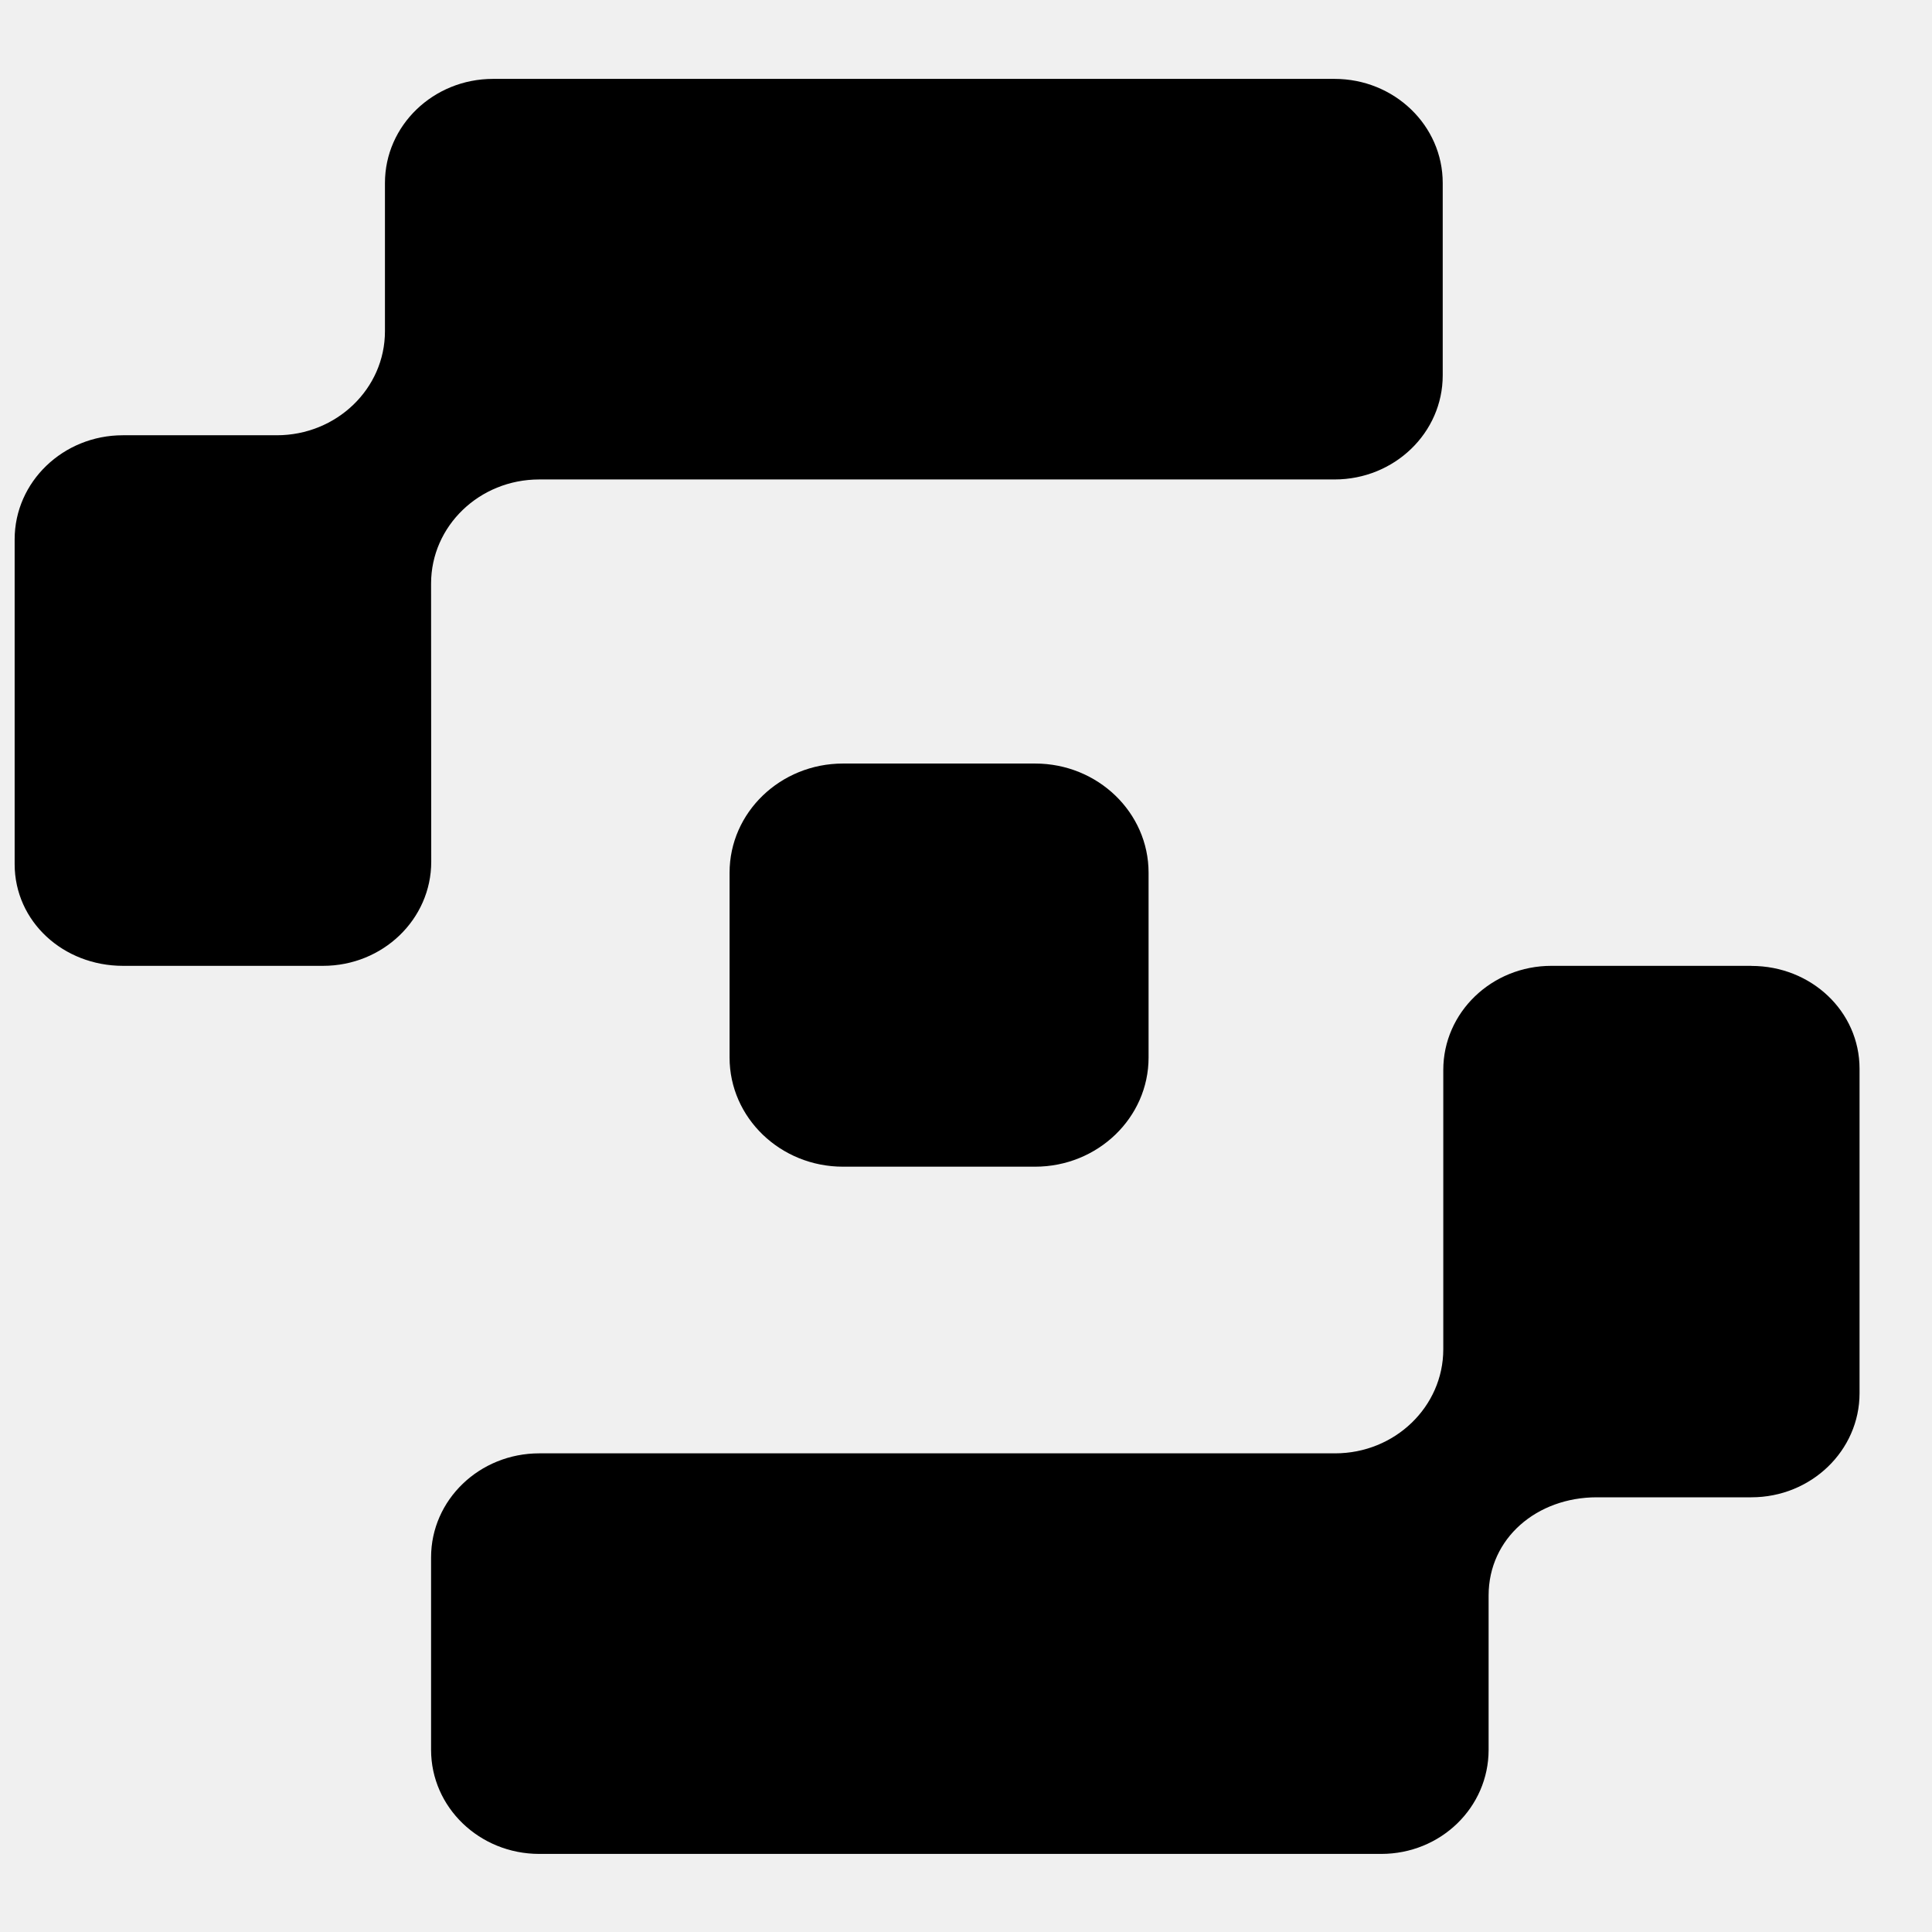
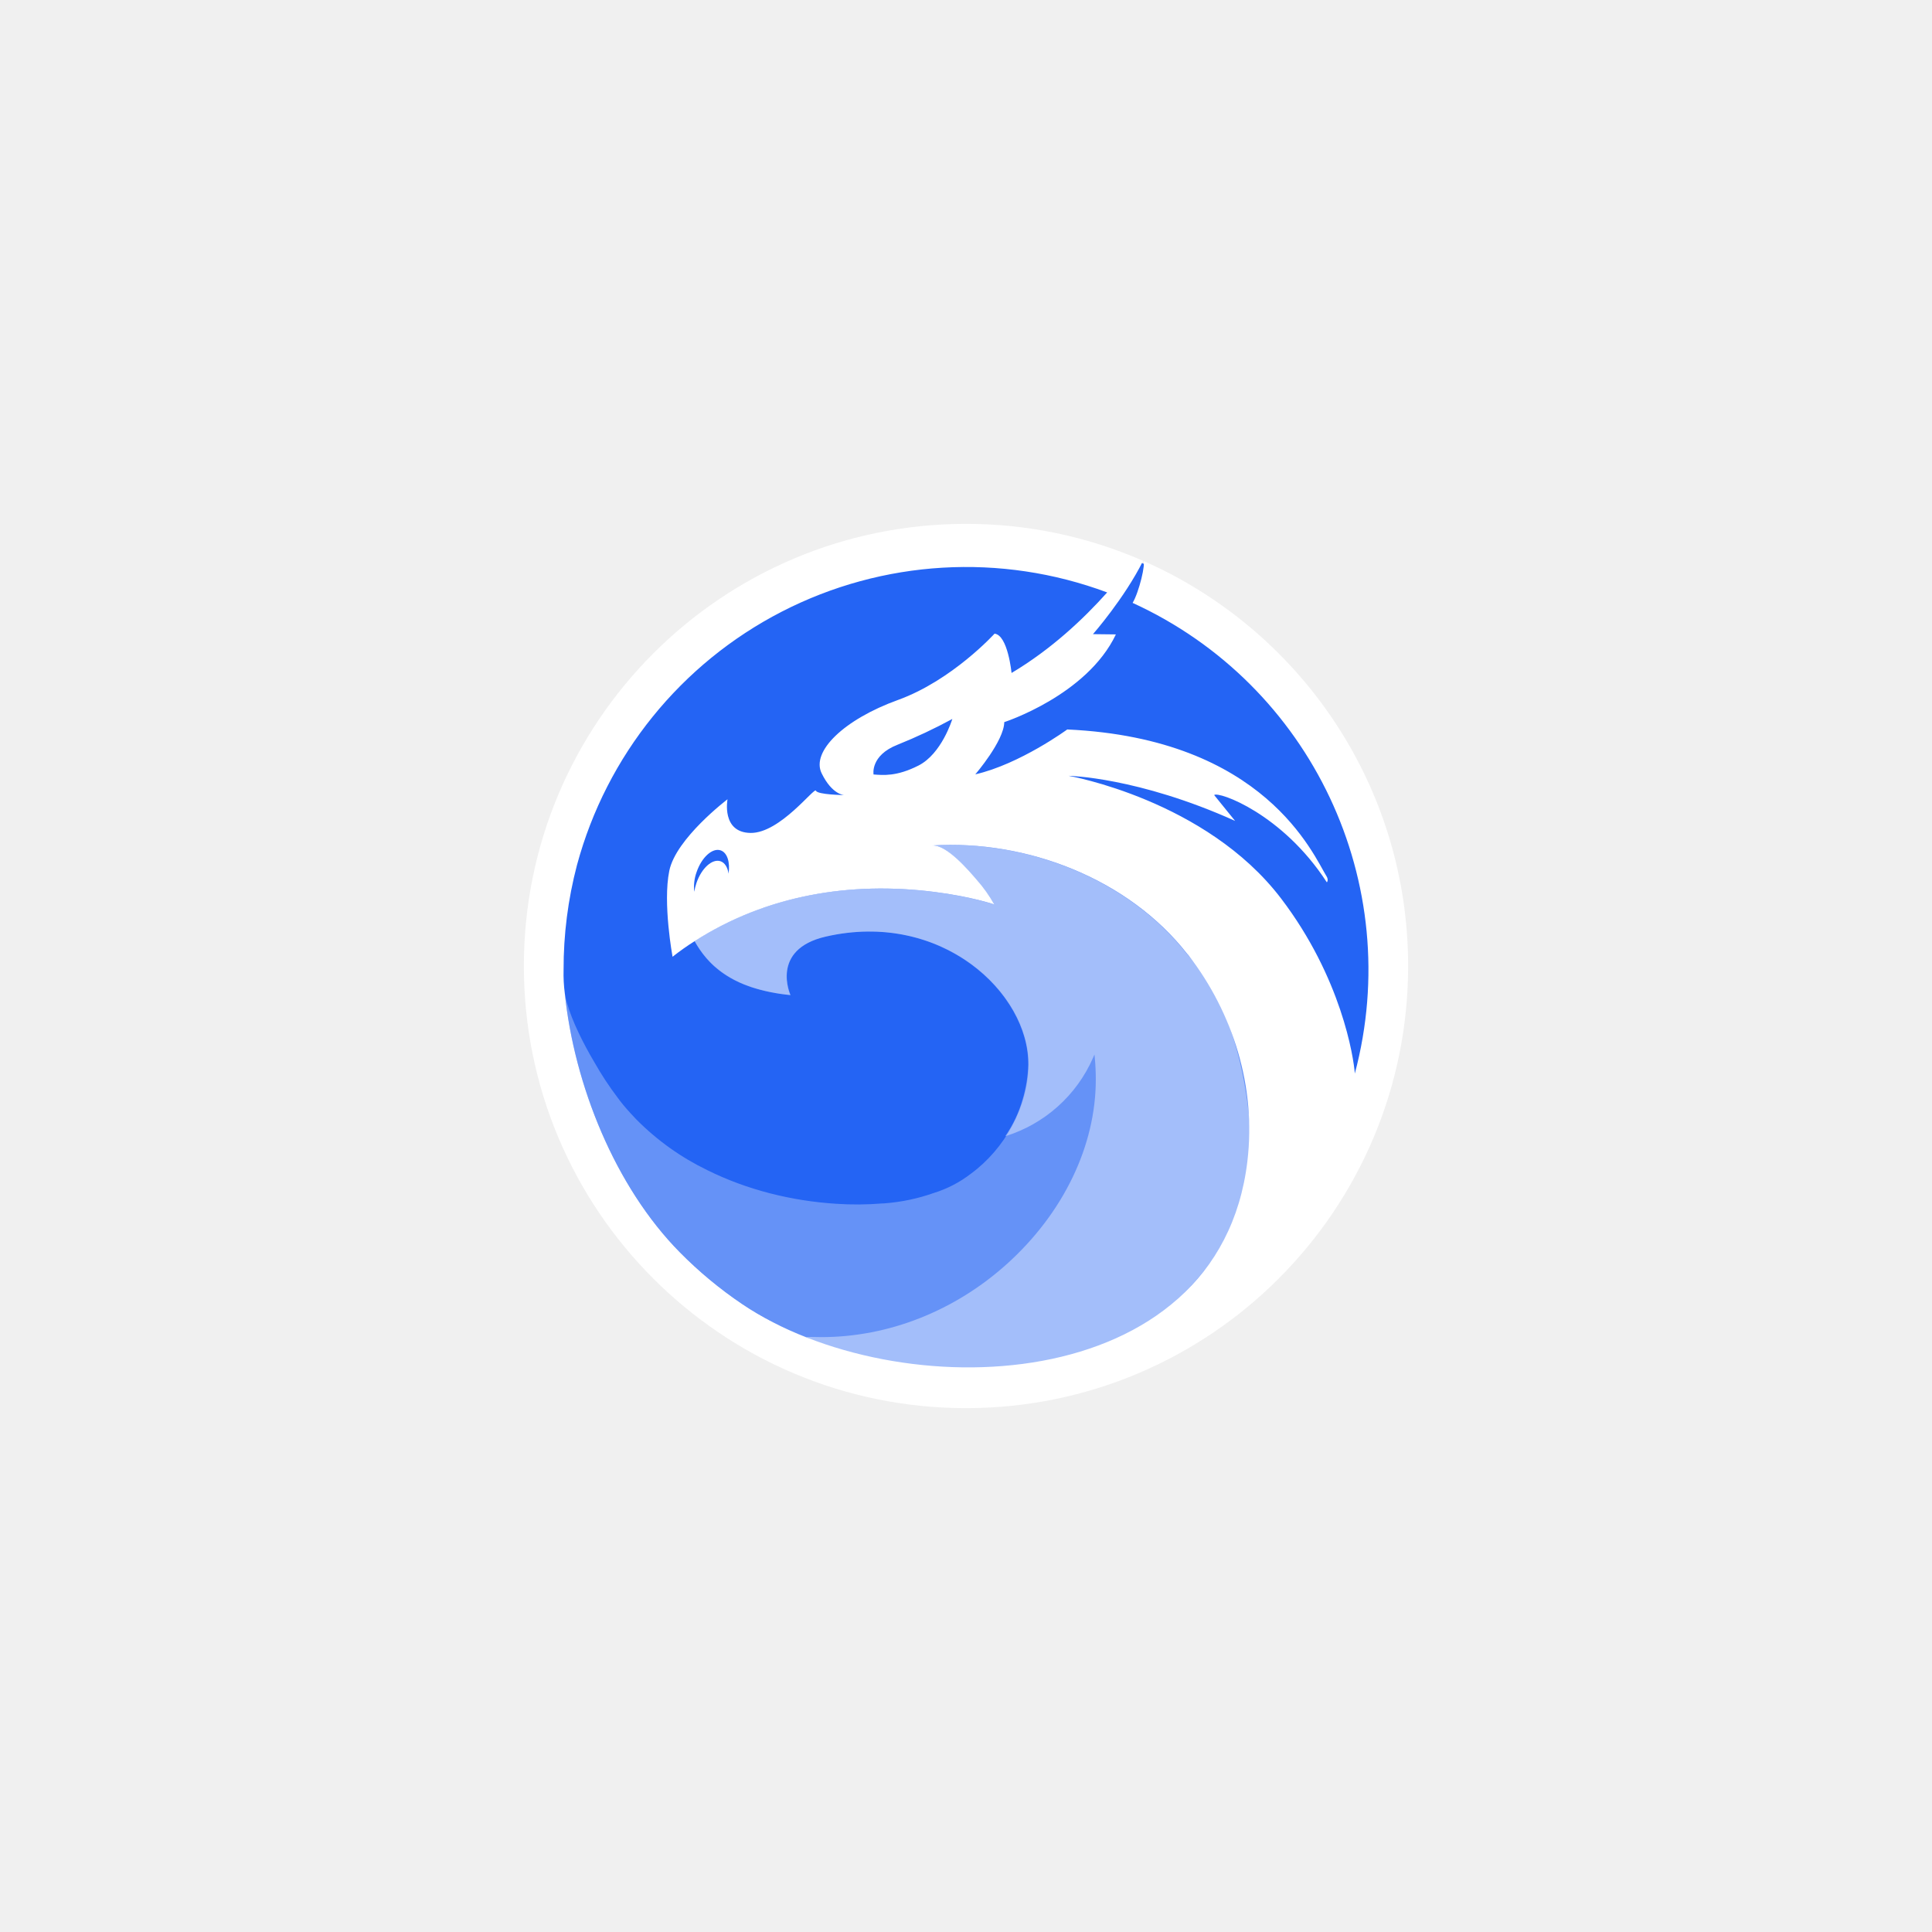
- <svg xmlns="http://www.w3.org/2000/svg" width="384" height="384" viewBox="0 0 24 24" fill="none">
-   <path d="M21.757 11.998h-2.485c-.742 0-1.343.579-1.343 1.293v3.47c0 .714-.602 1.293-1.344 1.293H6.699c-.743 0-1.344.578-1.344 1.292v2.391c0 .714.601 1.293 1.344 1.293h10.458c.742 0 1.335-.579 1.335-1.293V19.82c0-.714.602-1.22 1.344-1.22h1.92c.743 0 1.344-.58 1.344-1.293v-4.03c0-.714-.601-1.278-1.343-1.278ZM5.355 7.249c0-.714.6-1.293 1.343-1.293h9.88c.743 0 1.344-.579 1.344-1.293v-2.39c0-.714-.601-1.293-1.344-1.293H6.125c-.742 0-1.343.579-1.343 1.293v1.842c0 .714-.602 1.292-1.344 1.292H1.526C.784 5.407.182 5.986.182 6.7v4.034c0 .714.604 1.264 1.346 1.264h2.485c.743 0 1.344-.579 1.344-1.293L5.355 7.25ZM10.472 9.485h2.387c.778 0 1.409.608 1.409 1.356v2.296c0 .748-.632 1.356-1.41 1.356h-2.386c-.778 0-1.409-.608-1.409-1.356v-2.296c0-.749.632-1.356 1.409-1.356Z" fill="currentColor" />
+ <svg xmlns="http://www.w3.org/2000/svg" id="Layer_1" data-name="Layer 1" viewBox="0 0 1024 1024">
+   <defs>
+     <style>.cls-1{fill:#2464f4;}.cls-2{isolation:isolate;}.cls-3,.cls-4,.cls-5{fill:#fff;}.cls-3{opacity:0.3;}.cls-5{opacity:0.4;}</style>
+   </defs>
+   <circle class="cls-1" cx="512" cy="512" r="233" />
+   <g class="cls-2">
+     <path class="cls-3" d="M629.26,505.64c-31.14-39.85-85.18-60.67-135.13-57.52,7.56-.48,19.2,13.12,23.6,18.25a73.42,73.42,0,0,1,9.14,12.87l-.09,0,.05.09-.06,0h0s-11.81-4.09-31.66-6.6c-44.49-5.63-88.83,1.7-126.9,26.06h0a52.13,52.13,0,0,0,9.14,12.1l.52.51.09.08A55.45,55.45,0,0,0,397,522.72l1.29.45.3.1a95.56,95.56,0,0,0,20.43,4.13h0s-11-24.18,18.7-31A103.68,103.68,0,0,1,460,493.73c49.94-.49,85.55,37.36,85.15,70.69-.26,22.33-12.56,44.45-30.54,57.66A62,62,0,0,1,495,632.28a101.07,101.07,0,0,1-26,5.5l-.6.06-.64,0a164.69,164.69,0,0,1-24.71.18c-23.39-1.5-47.05-7.32-68.21-17.84a136.55,136.55,0,0,1-37.47-26.76l-.49-.51q-1.14-1.19-2.25-2.4l-.78-.86-.65-.72a84.43,84.43,0,0,1-5.92-7.26,167.13,167.13,0,0,1-12.06-18.33c-6.22-10.51-12-22.15-14.64-31.59a38.69,38.69,0,0,1-1.23-5.37c5,48.35,26.49,102.44,61,137.34a216.91,216.91,0,0,0,33,27.4c82,55.35,255.4,54.39,270.3-71.53,4.64-39.22-9.88-82.3-33.81-113.39C629.65,506.05,629.46,505.84,629.26,505.64Z" />
+     <path class="cls-4" d="M605.91,297.26c1.55,1.07-2.22,16.69-5.6,22.28A213.82,213.82,0,0,1,718.09,569c-.64-8.64-7.07-50.73-39.1-92.8-39.83-52.3-112.61-65-112.61-65s36.66.65,88.24,23.89l-11.09-13.7c2.25-2.12,36.14,9.85,59.66,46.17.21.27,1-1.27,0-2.93-7.16-11.61-32.73-73.16-137.53-78,0,0-25.07,18.36-48.73,23.8,0,0,15.23-17.7,15.35-27.69,0,0,43.77-14.14,59.17-46.49l-12.15-.14s16.66-19,26.57-38.85A233.43,233.43,0,0,0,512,277.66c-129.42,0-234.34,104.92-234.34,234.34S382.58,746.34,512,746.34,746.34,641.42,746.34,512C746.34,416,688.58,333.46,605.91,297.26Zm55.24,318.15c-14.89,125.92-185.81,131.11-267.8,75.76a216.91,216.91,0,0,1-33-27.4c-34.49-34.9-56-89-61-137.34a79.36,79.36,0,0,1-.64-12.32,216.43,216.43,0,0,1,7.1-55.61A213.7,213.7,0,0,1,586.82,314c-12.63,14.15-29.71,30.2-50.68,42.69,0,0-1.91-20-9-20.84,0,0-22.46,24.76-51.18,35.14s-46.08,27.33-40.49,38.83,12,11.59,12,11.59-14.29-.18-15-2.33-19,22.58-34.63,22.39-12.24-17.84-12.24-17.84-27.33,20.7-30.86,37.9,1.73,45.57,1.73,45.57a137.2,137.2,0,0,1,11.77-8.31c38.07-24.36,82.41-31.69,126.9-26.06,19.85,2.51,31.66,6.6,31.66,6.6h0l.06,0-.05-.09.09,0a73.42,73.42,0,0,0-9.14-12.87c-4.4-5.13-16-18.73-23.6-18.25,50-3.15,104,17.67,135.13,57.52.2.2.39.41.58.61C653.77,537.34,665.79,576.19,661.15,615.41ZM504.75,381.06c-.16.57-5.72,18.49-17.92,24.69-11.68,5.93-18.8,5.09-23.83,4.74,0,0-1.84-10.09,12.77-15.79A276.66,276.66,0,0,0,504.75,381.06Zm-118.6,82c-.48-3.32-1.95-5.79-4.25-6.58-4.38-1.49-10.1,3.69-12.78,11.57a27.14,27.14,0,0,0-1.13,4.61,22.9,22.9,0,0,1,1.2-10.38c2.67-7.88,8.4-13.06,12.77-11.57C385.47,451.9,387.05,457,386.15,463.06Z" />
+     <path class="cls-5" d="M629.71,506.26l-.58-.62C598,465.79,544,445,494,448.13c7.57-.48,19.2,13.11,23.61,18.25a74.41,74.41,0,0,1,9.14,12.86l-.09,0,.05.09-.07,0v0s-11.81-4.1-31.66-6.61c-44.48-5.63-88.82,1.71-126.9,26.06,6.69,11.89,18.72,25.42,50.85,28.65,0,0-11-24.17,18.7-31,61.25-14.07,107.82,29.92,107.37,68a71.28,71.28,0,0,1-3,18.35,66.12,66.12,0,0,1-9.19,19.44,74.94,74.94,0,0,0,46.58-41.69l.71-1.62.17,1.76c.35,3.8.53,7.65.53,11.45,0,35.07-17.08,70.64-46.86,97.58-27.83,25.17-63.1,39-98.51,39-2.76,0-5.57-.17-8.29-.05,19,10.34,44.41,14,65.67,16.22,23,2.37,46.44,1.71,69.07-3.08,30.92-6.56,57.28-24.07,77-49.16,18.13-23.08,26.11-53.44,23-82.25C658.83,562.07,649.85,527.35,629.71,506.26Z" />
+   </g>
</svg>
